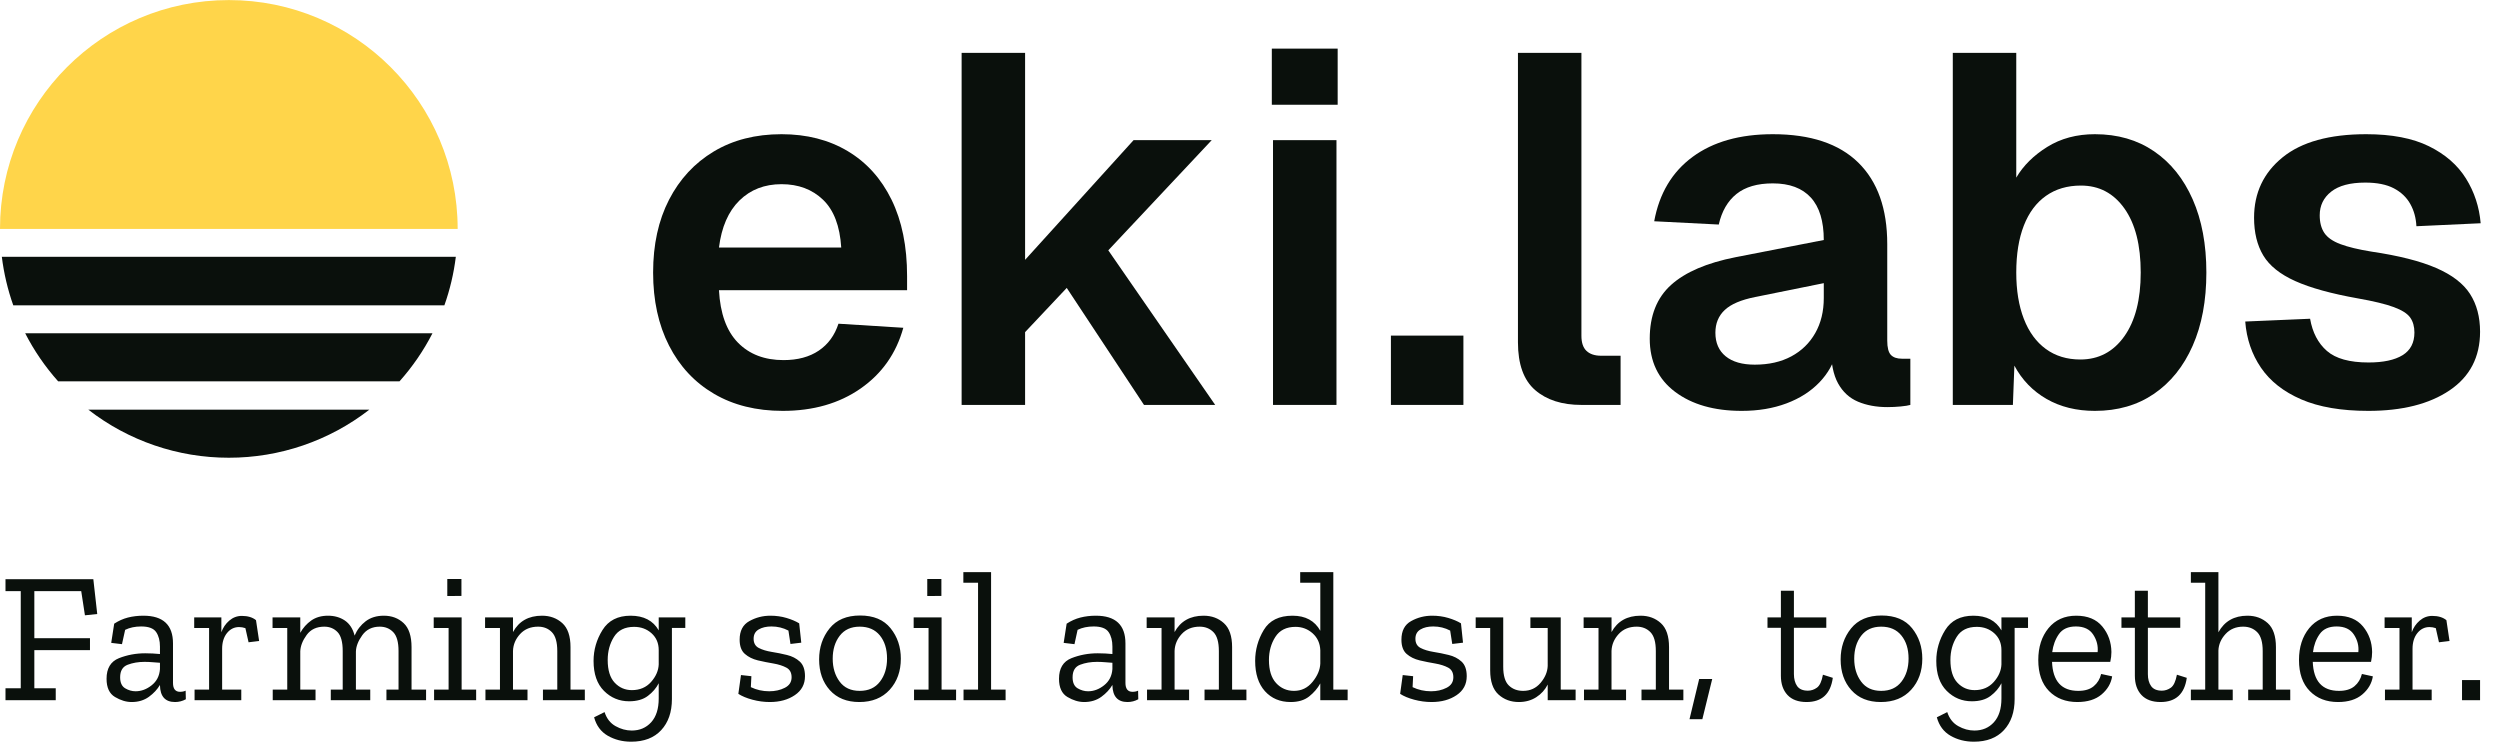
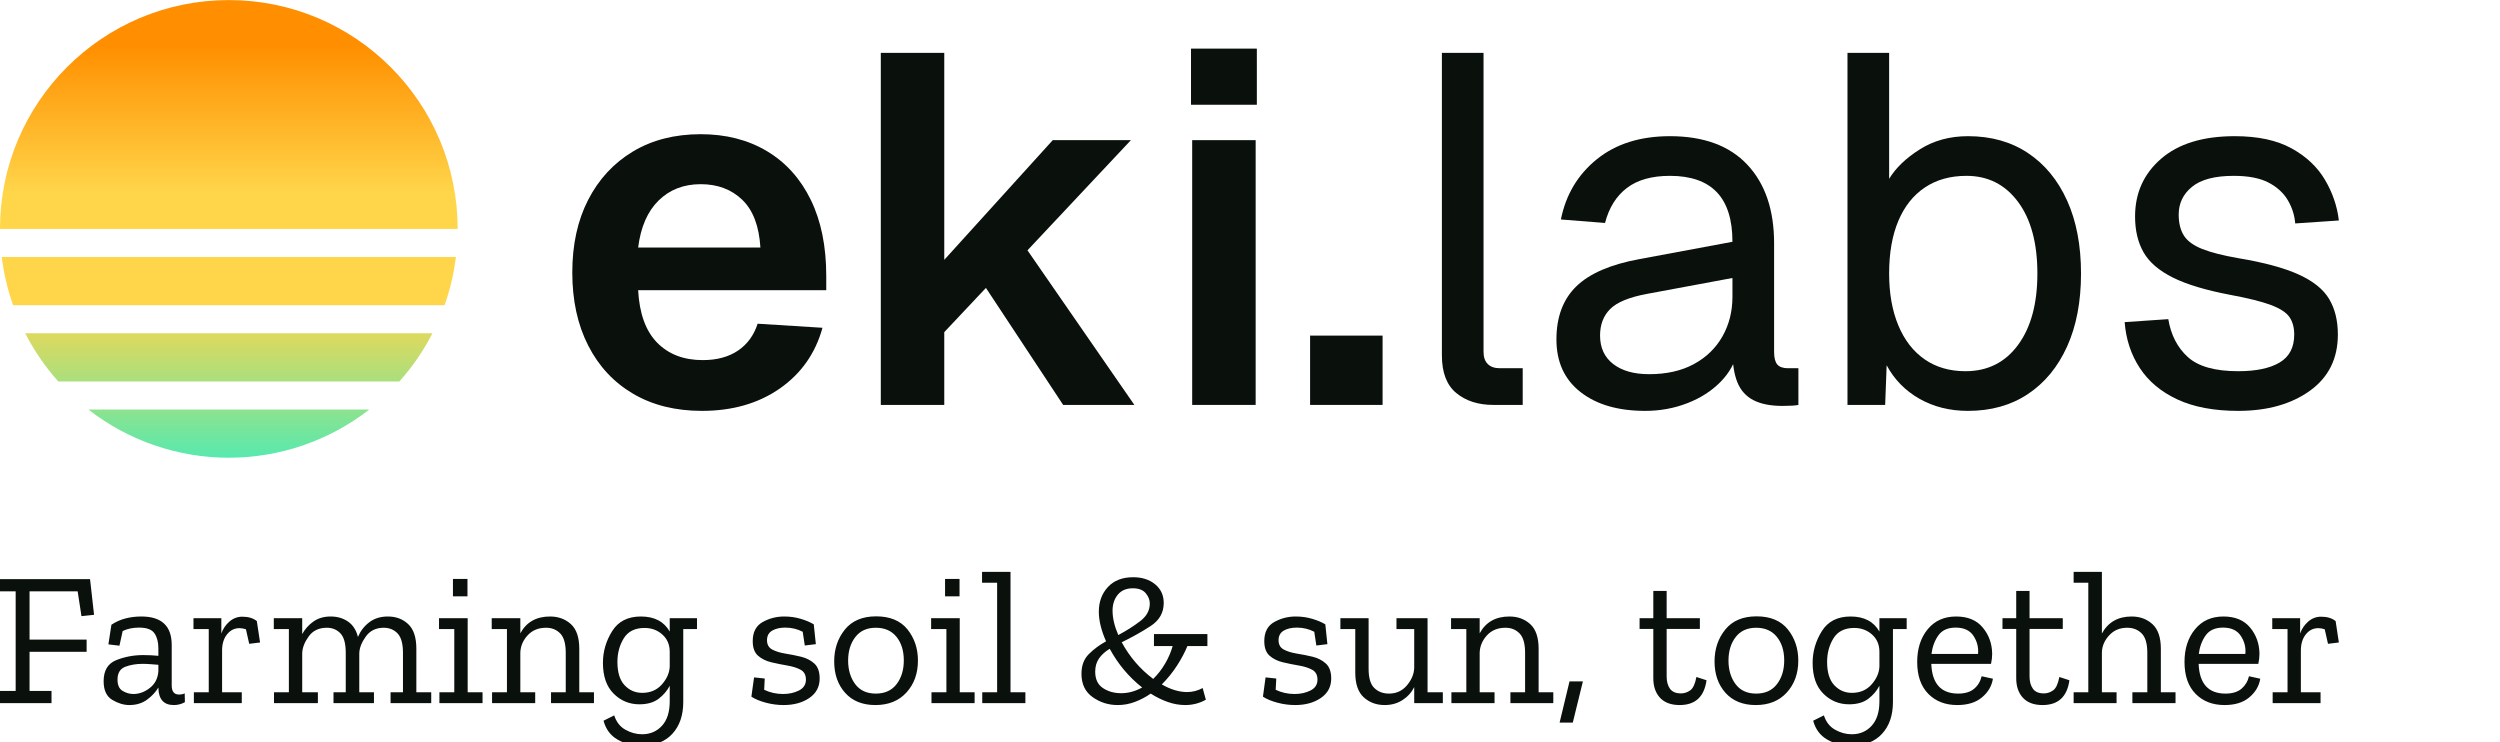
- <svg xmlns="http://www.w3.org/2000/svg" viewBox="0.0 -816.5 5042.0 1495.7" width="504.2" height="149.6">
-   <g transform="translate(0.00 -816.5) scale(9.23)">
-     <path d="M0 50A50 50 0 0 1 100 50Z" fill="#ffd54a" />
-     <path d="M0.4 56.1L99.6 56.1A50 50 0 0 1 97.1 66.7L2.9 66.7A50 50 0 0 1 0.4 56.1Z" fill="#0a100c" />
-     <path d="M5.5 72.8L94.5 72.8A50 50 0 0 1 87.3 83.3L12.7 83.3A50 50 0 0 1 5.5 72.8Z" fill="#0a100c" />
-     <path d="M19.3 89.5L80.7 89.5A50 50 0 0 1 50 100L50 100A50 50 0 0 1 19.3 89.5Z" fill="#0a100c" />
+ <svg xmlns="http://www.w3.org/2000/svg" viewBox="0 -816.5 5042 1495.7" width="504.2" height="149.6">
+   <defs>
+     <linearGradient id="eki-sun" gradientUnits="userSpaceOnUse" x1="0" y1="0" x2="0" y2="100">
+       <stop offset="0" stop-color="#FF8F00" />
+       <stop offset="0.1" stop-color="#FF8F00" />
+       <stop offset="0.42" stop-color="#FFD54A" />
+       <stop offset="0.66" stop-color="#FFD54A" />
+       <stop offset="1" stop-color="#58E9AE" />
+     </linearGradient>
+   </defs>
+   <g transform="translate(0 -816.5) scale(9.23)">
+     <path d="M0 50A50 50 0 0 1 100 50Z" fill="url(#eki-sun)" />
+     <path d="M0.38 56.14L99.62 56.14A50 50 0 0 1 97.14 66.67L2.86 66.67A50 50 0 0 1 0.38 56.14Z" fill="url(#eki-sun)" />
+     <path d="M5.51 72.81L94.49 72.81A50 50 0 0 1 87.27 83.33L12.73 83.33A50 50 0 0 1 5.51 72.81Z" fill="url(#eki-sun)" />
+     <path d="M19.31 89.47L80.69 89.47A50 50 0 0 1 50.00 100.00L50.00 100.00A50 50 0 0 1 19.31 89.47Z" fill="url(#eki-sun)" />
  </g>
-   <g transform="translate(1278.00 0) scale(1)">
-     <path d="M300.6 12Q220.8 12 162.1 -22.4Q103.4 -56.8 71.3 -119.7Q39.2 -182.6 39.2 -267Q39.2 -351.4 71.3 -413.8Q103.4 -476.2 161.5 -511.1Q219.6 -546 298.2 -546Q374.4 -546 431.6 -511.9Q488.8 -477.8 520.1 -413.8Q551.4 -349.8 551.4 -260V-231.4H172Q175.8 -160.8 210.3 -125.6Q244.8 -90.4 302.2 -90.4Q345 -90.4 373.3 -109.5Q401.6 -128.6 413 -163.8L543.8 -155.6Q522.4 -78.2 457.7 -33.1Q393 12 300.6 12ZM172 -317.4H418.6Q414.6 -382.4 381.9 -413.8Q349.2 -445.2 298.2 -445.2Q246.8 -445.2 213.3 -412.3Q179.8 -379.4 172 -317.4Z" fill="#0a100c" />
-     <path d="M661.4 0V-710H789.4V-292.6L1008.2 -534H1165.8L957.2 -311.8L1172.8 0H1029.2L873.4 -236L789.4 -146.8V0Z" fill="#0a100c" />
-     <path d="M1289.4 0V-534H1417.4V0ZM1287 -605.4V-718.6H1419.8V-605.4Z" fill="#0a100c" />
-     <path d="M1527.2 0V-139.8H1673.4V0Z" fill="#0a100c" />
-     <path d="M1911.4 0Q1852.6 0 1818 -30Q1783.4 -60 1783.4 -126.4V-710H1911.4V-139.4Q1911.4 -118.6 1921.7 -108.9Q1932 -99.2 1951.2 -99.2H1990.4V0Z" fill="#0a100c" />
-     <path d="M2234.6 12Q2151.4 12 2100.3 -26.4Q2049.2 -64.8 2049.2 -133.6Q2049.2 -203.2 2092.2 -242Q2135.2 -280.8 2222.6 -298L2400.2 -332.6Q2400.2 -389.6 2374.1 -418.2Q2348 -446.8 2297.4 -446.8Q2250.8 -446.8 2224.2 -425.5Q2197.6 -404.2 2188.4 -363.8L2058.2 -370.4Q2073.6 -454.6 2135.7 -500.3Q2197.8 -546 2297.4 -546Q2411.4 -546 2469.8 -488.7Q2528.2 -431.4 2528.2 -324.4V-129.8Q2528.2 -108.6 2535.5 -100.9Q2542.8 -93.2 2557.8 -93.2H2574.8V0Q2568.8 1.8 2555.4 3.1Q2542 4.4 2528.4 4.4Q2495.2 4.4 2469.3 -6.5Q2443.4 -17.4 2429 -43.5Q2414.6 -69.6 2414.6 -115.6L2426.2 -108Q2417.6 -72.8 2391.4 -45.5Q2365.2 -18.2 2325 -3.1Q2284.8 12 2234.6 12ZM2261 -81.2Q2303.6 -81.2 2334.7 -97.9Q2365.8 -114.6 2383 -144.9Q2400.2 -175.2 2400.2 -215.6V-245.6L2261.8 -217.6Q2219.4 -209.2 2200.5 -191.5Q2181.6 -173.8 2181.6 -145.6Q2181.6 -115 2202.3 -98.1Q2223 -81.2 2261 -81.2Z" fill="#0a100c" />
-     <path d="M2947 12Q2891.2 12 2849.4 -12.1Q2807.6 -36.2 2784.6 -79.2L2781.6 0H2660.4V-710H2788.4V-458.4Q2809.6 -494.6 2850.8 -520.3Q2892 -546 2947 -546Q3015.8 -546 3066.2 -511.6Q3116.6 -477.2 3144.2 -414.6Q3171.8 -352 3171.8 -267Q3171.8 -182 3144.2 -119.4Q3116.6 -56.8 3066.2 -22.4Q3015.8 12 2947 12ZM2917.6 -91.6Q2973 -91.6 3006.2 -138.2Q3039.4 -184.8 3039.4 -267Q3039.4 -349.8 3006.6 -396.1Q2973.8 -442.4 2918.8 -442.4Q2877.8 -442.4 2848.4 -421.7Q2819 -401 2803.7 -361.8Q2788.4 -322.6 2788.4 -267Q2788.4 -213 2803.7 -173.5Q2819 -134 2848.1 -112.8Q2877.2 -91.6 2917.6 -91.6Z" fill="#0a100c" />
-     <path d="M3498.4 12Q3416.6 12 3363.1 -11.2Q3309.6 -34.4 3281.9 -75.1Q3254.2 -115.8 3250.2 -168.2L3381 -173.8Q3388.2 -132.2 3414.9 -108.9Q3441.6 -85.6 3498.8 -85.6Q3543.6 -85.6 3567.5 -100.3Q3591.4 -115 3591.4 -146Q3591.4 -164.2 3582.9 -176.2Q3574.4 -188.2 3549.8 -197.3Q3525.2 -206.4 3477.6 -214.8Q3396.8 -229.2 3351 -249.8Q3305.2 -270.4 3286.6 -301.4Q3268 -332.4 3268 -377.6Q3268 -452.6 3325.5 -499.3Q3383 -546 3494.2 -546Q3571.4 -546 3620.7 -521.7Q3670 -497.4 3695.4 -456.6Q3720.8 -415.8 3725 -366.4L3595.4 -360.4Q3594.2 -385.4 3583 -405.4Q3571.8 -425.4 3549.8 -436.9Q3527.8 -448.4 3492.2 -448.4Q3446.8 -448.4 3423.6 -430.2Q3400.4 -412 3400.4 -382.4Q3400.4 -360.8 3409.7 -346.9Q3419 -333 3442.1 -324.3Q3465.2 -315.6 3504.8 -309.2Q3587.2 -297 3635.2 -276.2Q3683.2 -255.4 3703.5 -223.9Q3723.8 -192.4 3723.8 -147.6Q3723.8 -71 3662.5 -29.5Q3601.2 12 3498.4 12Z" fill="#0a100c" />
+   <g transform="translate(1115 0)">
+     <path d="M300.6 12Q220.8 12 162.1 -22.4Q103.4 -56.8 71.3 -119.7Q39.2 -182.6 39.2 -267Q39.2 -351.4 71.3 -413.8Q103.4 -476.2 161.5 -511.1Q219.6 -546 298.2 -546Q374.4 -546 431.6 -511.9Q488.8 -477.8 520.1 -413.8Q551.4 -349.8 551.4 -260V-231.4H172Q175.8 -160.8 210.3 -125.6Q244.8 -90.4 302.2 -90.4Q345 -90.4 373.3 -109.5Q401.6 -128.6 413 -163.8L543.8 -155.6Q522.4 -78.2 457.7 -33.1Q393 12 300.6 12ZM172 -317.4H418.6Q414.6 -382.4 381.9 -413.8Q349.2 -445.2 298.2 -445.2Q246.8 -445.2 213.3 -412.3Q179.8 -379.4 172 -317.4Z" fill="#0A100C" />
+     <path d="M661.4 0V-710H789.4V-292.6L1008.2 -534H1165.8L957.2 -311.8L1172.8 0H1029.2L873.4 -236L789.4 -146.8V0Z" fill="#0A100C" />
+     <path d="M1289.4 0V-534H1417.4V0ZM1287 -605.4V-718.6H1419.8V-605.4Z" fill="#0A100C" />
+     <path d="M1527.2 0V-139.8H1673.4V0Z" fill="#0A100C" />
+     <path d="M1897 0Q1851 0 1822 -24Q1793 -48 1793 -100V-710H1877V-107Q1877 -91 1885.5 -82.5Q1894 -74 1910 -74H1956V0Z" fill="#0A100C" />
+     <path d="M2203 12Q2121 12 2072.5 -26Q2024 -64 2024 -132Q2024 -200 2064 -239Q2104 -278 2191 -294L2379 -329Q2379 -396 2347.5 -429Q2316 -462 2253 -462Q2198 -462 2166 -437.5Q2134 -413 2122 -367L2033 -374Q2048 -449 2105.5 -495.5Q2163 -542 2253 -542Q2355 -542 2409 -484.5Q2463 -427 2463 -326V-107Q2463 -89 2469.5 -81.5Q2476 -74 2491 -74H2512V0Q2508 1 2499 1.5Q2490 2 2480 2Q2444 2 2421.5 -9.5Q2399 -21 2389 -45.5Q2379 -70 2379 -110L2389 -108Q2382 -74 2355 -46.5Q2328 -19 2288 -3.5Q2248 12 2203 12ZM2211 -62Q2264 -62 2301.5 -82.5Q2339 -103 2359 -138.5Q2379 -174 2379 -218V-256L2207 -224Q2153 -214 2132.5 -193.5Q2112 -173 2112 -140Q2112 -103 2138.5 -82.5Q2165 -62 2211 -62Z" fill="#0A100C" />
+     <path d="M2854 12Q2799 12 2756 -12.5Q2713 -37 2690 -80L2687 0H2611V-710H2695V-456Q2715 -489 2757 -515.5Q2799 -542 2854 -542Q2924 -542 2975 -508Q3026 -474 3054 -412Q3082 -350 3082 -265Q3082 -180 3054 -118Q3026 -56 2975 -22Q2924 12 2854 12ZM2849 -68Q2916 -68 2955 -121Q2994 -174 2994 -265Q2994 -357 2955 -409.5Q2916 -462 2851 -462Q2802 -462 2767 -438.5Q2732 -415 2713.5 -371Q2695 -327 2695 -265Q2695 -205 2713.5 -160.5Q2732 -116 2766.5 -92Q2801 -68 2849 -68Z" fill="#0A100C" />
+     <path d="M3399 12Q3326 12 3276.5 -11Q3227 -34 3200.5 -74.5Q3174 -115 3170 -167L3258 -173Q3266 -125 3297.5 -96.5Q3329 -68 3399 -68Q3453 -68 3482.5 -85.5Q3512 -103 3512 -142Q3512 -163 3502.5 -177Q3493 -191 3465 -201.5Q3437 -212 3383 -222Q3309 -236 3267 -257Q3225 -278 3208 -308Q3191 -338 3191 -380Q3191 -451 3243.5 -496.5Q3296 -542 3392 -542Q3462 -542 3506.5 -517.5Q3551 -493 3574 -454Q3597 -415 3602 -372L3514 -366Q3512 -391 3499 -413Q3486 -435 3460 -448.5Q3434 -462 3390 -462Q3333 -462 3306 -440Q3279 -418 3279 -384Q3279 -358 3289.5 -341.5Q3300 -325 3326.5 -314.5Q3353 -304 3399 -296Q3477 -283 3521 -263Q3565 -243 3582.5 -213.5Q3600 -184 3600 -142Q3600 -69 3543.5 -28.5Q3487 12 3399 12Z" fill="#0A100C" />
  </g>
-   <path d="M196.1 421.7 171.3 424.3 163.8 375.5H69.252V470.491H181.474V494.512H69.252V571.454H112.414V595.475H11.076V571.454H41.853V375.533H11.076V351.512H188.23ZM230.3 441.2Q243.4 432.6 258 428.8Q272.7 425.1 289.2 425.1Q348.9 425.1 348.9 481V560.57Q348.9 578.6 363.1 578.6Q369.5 578.6 374.4 576.3L374.8 593.6Q364.6 599.2 353 599.2Q323.3 599.2 322.6 565.4V564.698Q314.7 578.2 300.3 588.7Q285.8 599.2 265.5 599.2Q249 599.2 232 589.1Q214.9 579 214.9 552.3Q214.9 520.8 239.8 510.8Q264.8 500.9 292.9 500.9Q300.5 500.9 308.1 501.3Q315.8 501.6 322.6 502.4V487.381Q322.6 469.4 314.9 458.1Q307.2 446.8 284.7 446.8Q266.3 446.8 252.4 453.6L246 482.5L224.3 479.9ZM322.6 532.8V520.034Q315.5 519.7 307.6 518.9Q299.7 518.2 291.4 518.2Q272.7 518.2 257.5 524Q242.3 529.8 242.3 549.3Q242.3 565.4 252.4 571.5Q262.5 577.5 273.4 577.5Q290.7 577.5 305.9 565.4Q321.1 553.4 322.6 532.8ZM487.7 425.5Q505.8 425.5 516.3 434.1L522.6 476.1L501.3 478.7L494.9 450.2Q488.5 448 482.1 448Q467.5 448 457.7 460.2Q448 472.4 448 491.9V574.081H486.615V595.475H392.408V574.081H421.684V449.848H391.658V428.454H446.455V458.481Q451.3 444.6 462.4 435Q473.5 425.5 487.7 425.5ZM859.3 595.5H779.371V574.081H803.767V496.389Q803.8 469.4 793.1 458.3Q782.4 447.2 765.9 447.2Q743 447.2 730.6 464.5Q718.2 481.8 717.8 497.5V574.081H746.717V595.475H667.148V574.081H691.169V496.389Q691.2 469 680.7 458.1Q670.2 447.2 654 447.2Q630.7 447.2 618.5 463.9Q606.3 480.6 605.6 496.8V574.081H636.371V595.475H550.046V574.081H579.321V449.848H549.67V428.454H605.594V459.607Q613.9 444.6 627.7 434.8Q641.6 425.1 661.5 425.1Q681 425.1 695.5 434.8Q709.9 444.6 715.2 465.2Q722.7 447.6 737.5 436.3Q752.3 425.1 774.1 425.1Q798.1 425.1 814.1 440.1Q830 455.1 830 488.5V574.081H859.315ZM902.1 385.3V351.137H930.627V385.292ZM960.3 595.5H875.454V574.081H904.73V449.848H874.704V428.454H931.003V574.081H960.278ZM1179.5 595.5H1095.021V574.081H1123.921V496.389Q1123.9 469.4 1113 458.3Q1102.2 447.2 1085.3 447.2Q1062.7 447.2 1049 462Q1035.3 476.9 1034.6 496V574.081H1063.868V595.475H979.045V574.081H1008.32V449.848H978.294V428.454H1034.593V458.105Q1052.6 425.1 1093.1 425.1Q1117.5 425.1 1134.1 440.1Q1150.6 455.1 1150.6 488.5V574.081H1179.469ZM1382.1 449.8H1355.122V593.223Q1355.1 632.6 1333.5 655.9Q1312 679.2 1272.9 679.2Q1246.7 679.2 1225.8 667.2Q1205 655.2 1198.2 630L1219.3 619.5Q1225.6 639 1241.4 647.8Q1257.2 656.7 1274.1 656.7Q1298.1 656.7 1313.3 640Q1328.5 623.2 1328.5 592.1V561.32Q1321 576 1306.7 586.8Q1292.4 597.7 1268.8 597.7Q1239.1 597.7 1218.1 576.7Q1197.1 555.7 1197.1 516.3Q1197.1 482.9 1215.1 454Q1233.1 425.1 1271.8 425.1Q1311.6 425.1 1328.5 454.7V428.454H1382.146ZM1328.5 523.4V494.512Q1328.5 473.5 1314 460.5Q1299.6 447.6 1278.9 447.6Q1250.8 447.6 1238.2 467.9Q1225.6 488.1 1225.6 514.4Q1225.6 545.2 1239.7 560.2Q1253.8 575.2 1274.4 575.2Q1298.4 575.2 1313.1 558.7Q1327.7 542.2 1328.5 523.4ZM1623.5 547.1Q1623.5 571.5 1603 585.3Q1582.6 599.2 1552.5 599.2Q1534.9 599.2 1517.5 594.5Q1500 589.8 1489.1 582.7L1494.4 544.8L1515.4 547.1L1514.3 569.2Q1531.5 577.5 1551.4 577.5Q1569.1 577.5 1582.8 570.5Q1596.5 563.6 1596.5 549.3Q1596.5 535.4 1585.9 529.8Q1575.4 524.2 1559.9 521.5Q1544.3 518.9 1528.5 515.2Q1512.8 511.4 1502.3 502.2Q1491.7 493 1491.7 473.5Q1491.7 446.8 1511.3 436Q1530.8 425.1 1553.7 425.1Q1570.9 425.1 1586.1 429.6Q1601.3 434.1 1611.8 440.5L1616 479.5L1594.2 482.1L1590.1 455.1Q1574.3 446.8 1555.9 446.8Q1540.2 446.8 1530 452.9Q1519.9 458.9 1519.9 471.6Q1519.9 484.8 1530.4 490.2Q1540.9 495.6 1556.3 498.1Q1571.7 500.5 1587.1 504.3Q1602.5 508 1613 517.6Q1623.5 527.2 1623.5 547.1ZM1816.8 511.8Q1816.8 549.7 1794.3 574.5Q1771.7 599.2 1733.1 599.2Q1695.2 599.2 1673.6 575.2Q1652 551.2 1652 513.3Q1652 476.9 1673 450.8Q1694 424.7 1734.6 424.7Q1775.5 424.7 1796.1 450.4Q1816.8 476.1 1816.8 511.8ZM1789 511.4Q1789 482.9 1774.6 465Q1760.1 447.2 1733.8 447.2Q1707.6 447.2 1693.5 465.6Q1679.4 484 1679.4 511.8Q1679.4 539.2 1693.3 557.9Q1707.2 576.7 1733.8 576.7Q1760.5 576.7 1774.7 558.1Q1789 539.6 1789 511.4ZM1870.1 385.3V351.137H1898.596V385.292ZM1928.2 595.5H1843.423V574.081H1872.698V449.848H1842.672V428.454H1898.971V574.081H1928.247ZM2028.1 595.5H1943.26V574.081H1972.535V358.644H1942.884V337.25H1998.808V574.081H2028.084ZM2151.2 441.2Q2164.3 432.6 2179 428.8Q2193.6 425.1 2210.1 425.1Q2269.8 425.1 2269.8 481V560.57Q2269.8 578.6 2284.1 578.6Q2290.4 578.6 2295.3 576.3L2295.7 593.6Q2285.6 599.2 2273.9 599.2Q2244.3 599.2 2243.5 565.4V564.698Q2235.6 578.2 2221.2 588.7Q2206.7 599.2 2186.5 599.2Q2170 599.2 2152.9 589.1Q2135.8 579 2135.8 552.3Q2135.8 520.8 2160.8 510.8Q2185.7 500.9 2213.9 500.9Q2221.4 500.9 2229.1 501.3Q2236.8 501.6 2243.5 502.4V487.381Q2243.5 469.4 2235.8 458.1Q2228.1 446.8 2205.6 446.8Q2187.2 446.8 2173.3 453.6L2167 482.5L2145.2 479.9ZM2243.5 532.8V520.034Q2236.4 519.7 2228.5 518.9Q2220.6 518.2 2212.4 518.2Q2193.6 518.2 2178.4 524Q2163.2 529.8 2163.2 549.3Q2163.2 565.4 2173.3 571.5Q2183.5 577.5 2194.4 577.5Q2211.6 577.5 2226.8 565.4Q2242 553.4 2243.5 532.8ZM2513.8 595.5H2429.308V574.081H2458.208V496.389Q2458.2 469.4 2447.3 458.3Q2436.4 447.2 2419.5 447.2Q2397 447.2 2383.3 462Q2369.6 476.9 2368.9 496V574.081H2398.156V595.475H2313.332V574.081H2342.608V449.848H2312.582V428.454H2368.881V458.105Q2386.9 425.1 2427.4 425.1Q2451.8 425.1 2468.3 440.1Q2484.9 455.1 2484.9 488.5V574.081H2513.757ZM2717.9 595.5H2662.762V561.696Q2654.5 576.7 2640.2 588Q2626 599.2 2603.1 599.2Q2570.8 599.2 2551.1 577.3Q2531.4 555.3 2531.4 516.3Q2531.4 482.9 2548.7 454Q2565.9 425.1 2606.8 425.1Q2645.9 425.1 2662.8 455.5V358.644H2622.226V337.25H2689.035V574.081H2717.935ZM2662.8 521.5V494.887Q2662 473.9 2647.4 460.7Q2632.7 447.6 2612.8 447.6Q2585.1 447.6 2572.1 467.9Q2559.2 488.1 2559.2 514.4Q2559.2 545.2 2573.6 560.9Q2588.1 576.7 2609.8 576.7Q2632.4 576.7 2647.2 558.5Q2662 540.3 2662.8 521.5ZM2958.1 547.1Q2958.1 571.5 2937.7 585.3Q2917.2 599.2 2887.2 599.2Q2869.6 599.2 2852.1 594.5Q2834.7 589.8 2823.8 582.7L2829 544.8L2850 547.1L2848.9 569.2Q2866.2 577.5 2886.1 577.5Q2903.7 577.5 2917.4 570.5Q2931.1 563.6 2931.1 549.3Q2931.1 535.4 2920.6 529.8Q2910.1 524.2 2894.5 521.5Q2879 518.9 2863.2 515.2Q2847.4 511.4 2836.9 502.2Q2826.4 493 2826.4 473.5Q2826.4 446.8 2845.9 436Q2865.4 425.1 2888.3 425.1Q2905.6 425.1 2920.8 429.6Q2936 434.1 2946.5 440.5L2950.6 479.5L2928.9 482.1L2924.7 455.1Q2909 446.8 2890.6 446.8Q2874.8 446.8 2864.7 452.9Q2854.6 458.9 2854.6 471.6Q2854.6 484.8 2865.1 490.2Q2875.6 495.6 2891 498.1Q2906.3 500.5 2921.7 504.3Q2937.1 508 2947.6 517.6Q2958.1 527.2 2958.1 547.1ZM3177.7 595.5H3121.411V563.948Q3113.5 579.7 3098.3 589.5Q3083.1 599.2 3063.2 599.2Q3038.8 599.2 3022.1 584Q3005.4 568.8 3005.4 535.4V449.848H2976.16V428.454H3031.708V527.916Q3031.7 554.9 3043 565.8Q3054.2 576.7 3071.9 576.7Q3093.3 576.7 3107 560.6Q3120.7 544.4 3121.4 526.4V449.848H3086.506V428.454H3147.684V574.081H3177.71ZM3395 595.5H3310.576V574.081H3339.476V496.389Q3339.5 469.4 3328.6 458.3Q3317.7 447.2 3300.8 447.2Q3278.3 447.2 3264.6 462Q3250.9 476.9 3250.1 496V574.081H3279.424V595.475H3194.6V574.081H3223.876V449.848H3193.85V428.454H3250.149V458.105Q3268.2 425.1 3308.7 425.1Q3333.1 425.1 3349.6 440.1Q3366.1 455.1 3366.1 488.5V574.081H3395.025ZM3407.4 633.8 3426.9 552.7H3453.201L3433.3 633.8ZM3696.4 550.4Q3689.7 599.2 3643.5 599.2Q3618.3 599.2 3605 585Q3591.7 570.7 3591.7 546.3V449.473H3564.673V428.454H3591.696V374.783H3617.969V428.454H3683.276V449.473H3617.969V542.929Q3618 557.9 3624.5 567.1Q3631.1 576.3 3646.1 576.3Q3655.9 576.3 3664.3 570.3Q3672.8 564.3 3676.5 544.1ZM3876.9 511.8Q3876.9 549.7 3854.4 574.5Q3831.9 599.2 3793.2 599.2Q3755.3 599.2 3733.8 575.2Q3712.2 551.2 3712.2 513.3Q3712.2 476.9 3733.2 450.8Q3754.2 424.7 3794.7 424.7Q3835.7 424.7 3856.3 450.4Q3876.9 476.1 3876.9 511.8ZM3849.2 511.4Q3849.2 482.9 3834.7 465Q3820.3 447.2 3794 447.2Q3767.7 447.2 3753.6 465.6Q3739.6 484 3739.6 511.8Q3739.6 539.2 3753.5 557.9Q3767.3 576.7 3794 576.7Q3820.6 576.7 3834.9 558.1Q3849.2 539.6 3849.2 511.4ZM4090.1 449.8H4063.107V593.223Q4063.1 632.6 4041.5 655.9Q4019.9 679.2 3980.9 679.2Q3954.6 679.2 3933.8 667.2Q3913 655.2 3906.2 630L3927.2 619.5Q3933.6 639 3949.4 647.8Q3965.1 656.7 3982 656.7Q4006.1 656.7 4021.3 640Q4036.5 623.2 4036.5 592.1V561.32Q4029 576 4014.7 586.8Q4000.4 597.7 3976.8 597.7Q3947.1 597.7 3926.1 576.7Q3905.1 555.7 3905.1 516.3Q3905.1 482.9 3923.1 454Q3941.1 425.1 3979.8 425.1Q4019.6 425.1 4036.5 454.7V428.454H4090.131ZM4036.5 523.4V494.512Q4036.5 473.5 4022 460.5Q4007.6 447.6 3986.9 447.6Q3958.8 447.6 3946.2 467.9Q3933.6 488.1 3933.6 514.4Q3933.6 545.2 3947.7 560.2Q3961.8 575.2 3982.4 575.2Q4006.4 575.2 4021.1 558.7Q4035.7 542.2 4036.5 523.4ZM4259.8 547.4Q4256.4 568.8 4238.4 584Q4220.4 599.2 4189.6 599.2Q4154.3 599.2 4132.5 577.1Q4110.8 554.9 4110.8 514.4Q4110.8 475.4 4131.4 450.2Q4152.1 425.1 4187.3 425.1Q4221.9 425.1 4239.9 446.8Q4257.9 468.6 4258.3 498.3Q4258.3 508 4256 518.2H4138.548Q4140.8 576.7 4191.5 576.7Q4211.4 576.7 4222.6 567.3Q4233.9 557.9 4237.6 542.6ZM4230.5 498.6Q4232.4 479.9 4221.7 463.4Q4211 446.8 4186.6 446.8Q4163.3 446.8 4152.4 462.2Q4141.6 477.6 4138.9 498.6ZM4410.3 550.4Q4403.5 599.2 4357.4 599.2Q4332.2 599.2 4318.9 585Q4305.6 570.7 4305.6 546.3V449.473H4278.545V428.454H4305.568V374.783H4331.841V428.454H4397.148V449.473H4331.841V542.929Q4331.8 557.9 4338.4 567.1Q4345 576.3 4360 576.3Q4369.7 576.3 4378.2 570.3Q4386.6 564.3 4390.4 544.1ZM4619 595.5H4534.142V574.081H4563.418V496.389Q4563.4 469.4 4552.3 458.3Q4541.3 447.2 4524 447.2Q4502.2 447.2 4488.5 462Q4474.8 476.9 4474.1 495.3V574.081H4502.99V595.475H4418.542V574.081H4447.442V358.644H4418.542V337.25H4474.09V458.481Q4492.5 425.1 4532.6 425.1Q4557 425.1 4573.6 440.1Q4590.1 455.1 4590.1 488.5V574.081H4618.966ZM4785.6 547.4Q4782.2 568.8 4764.2 584Q4746.2 599.2 4715.4 599.2Q4680.1 599.2 4658.4 577.1Q4636.6 554.9 4636.6 514.4Q4636.6 475.4 4657.2 450.2Q4677.9 425.1 4713.2 425.1Q4747.7 425.1 4765.7 446.8Q4783.7 468.6 4784.1 498.3Q4784.1 508 4781.9 518.2H4664.381Q4666.6 576.7 4717.3 576.7Q4737.2 576.7 4748.5 567.3Q4759.7 557.9 4763.5 542.6ZM4756.3 498.6Q4758.2 479.9 4747.5 463.4Q4736.8 446.8 4712.4 446.8Q4689.2 446.8 4678.3 462.2Q4667.4 477.6 4664.8 498.6ZM4905.3 425.5Q4923.4 425.5 4933.9 434.1L4940.2 476.1L4918.9 478.7L4912.5 450.2Q4906.1 448 4899.7 448Q4885.1 448 4875.3 460.2Q4865.6 472.4 4865.6 491.9V574.081H4904.215V595.475H4810.008V574.081H4839.283V449.848H4809.257V428.454H4864.055V458.481Q4868.9 444.6 4880 435Q4891.1 425.5 4905.3 425.5ZM4965.4 595.5V554.94H5001.8V595.475Z" fill="#0a100c" />
+   <g transform="translate(0.00 336.70) scale(1) translate(-0.00 -336.70)">
+     <path d="M189.7 423.3 164.3 426 156.6 376H59.6V473.3H174.7V497.9H59.6V576.8H103.9V601.4H0V576.8H31.6V376H0V351.3H181.6ZM224.7 443.3Q238.2 434.4 253.2 430.6Q268.2 426.7 285.1 426.7Q346.3 426.7 346.3 484.1V565.7Q346.3 584.1 361 584.1Q367.5 584.1 372.5 581.8L372.9 599.5Q362.5 605.3 350.6 605.3Q320.2 605.3 319.4 570.7V569.9Q311.3 583.7 296.5 594.5Q281.7 605.3 260.9 605.3Q244 605.3 226.5 594.9Q209 584.5 209 557.2Q209 524.9 234.5 514.7Q260.1 504.5 289 504.5Q296.7 504.5 304.6 504.9Q312.5 505.2 319.4 506V490.6Q319.4 472.2 311.5 460.6Q303.6 449.1 280.5 449.1Q261.7 449.1 247.4 456L240.9 485.6L218.6 482.9ZM319.4 537.2V524.1Q312.1 523.7 304 522.9Q295.9 522.2 287.5 522.2Q268.2 522.2 252.6 528.1Q237 534.1 237 554.1Q237 570.7 247.4 576.8Q257.8 583 269 583Q286.7 583 302.3 570.7Q317.9 558.4 319.4 537.2ZM488.7 427.1Q507.2 427.1 518 436L524.5 479.1L502.6 481.8L496 452.5Q489.5 450.2 482.9 450.2Q467.9 450.2 457.9 462.7Q447.9 475.2 447.9 495.2V579.5H487.6V601.4H391V579.5H421V452.1H390.2V430.2H446.4V461Q451.4 446.8 462.7 436.9Q474.1 427.1 488.7 427.1ZM869.7 601.4H787.7V579.5H812.7V499.9Q812.7 472.2 801.8 460.8Q790.8 449.4 773.9 449.4Q750.4 449.4 737.7 467.2Q725 484.9 724.6 501V579.5H754.2V601.4H672.6V579.5H697.3V499.9Q697.3 471.8 686.5 460.6Q675.7 449.4 659.2 449.4Q635.3 449.4 622.8 466.6Q610.3 483.7 609.5 500.2V579.5H641.1V601.4H552.6V579.5H582.6V452.1H552.2V430.2H609.5V462.1Q618 446.8 632.2 436.8Q646.5 426.7 666.9 426.7Q686.9 426.7 701.7 436.8Q716.5 446.8 721.9 467.9Q729.6 449.8 744.8 438.3Q760 426.7 782.3 426.7Q806.9 426.7 823.3 442.1Q839.7 457.5 839.7 491.8V579.5H869.7ZM913.5 386V350.9H942.8V386ZM973.2 601.4H886.2V579.5H916.2V452.1H885.4V430.2H943.2V579.5H973.2ZM1197.9 601.4H1111.3V579.5H1141V499.9Q1141 472.2 1129.8 460.8Q1118.6 449.4 1101.3 449.4Q1078.2 449.4 1064.2 464.6Q1050.1 479.8 1049.4 499.5V579.5H1079.4V601.4H992.4V579.5H1022.4V452.1H991.7V430.2H1049.4V460.6Q1067.8 426.7 1109.4 426.7Q1134.4 426.7 1151.4 442.1Q1168.3 457.5 1168.3 491.8V579.5H1197.9ZM1405.7 452.1H1378V599.1Q1378 639.5 1355.9 663.4Q1333.8 687.3 1293.7 687.3Q1266.8 687.3 1245.4 674.9Q1224.1 662.6 1217.2 636.9L1238.7 626.1Q1245.2 646.1 1261.4 655.1Q1277.6 664.2 1294.9 664.2Q1319.5 664.2 1335.1 647Q1350.7 629.9 1350.7 598V566.4Q1343 581.4 1328.4 592.6Q1313.7 603.8 1289.5 603.8Q1259.1 603.8 1237.5 582.2Q1216 560.7 1216 520.3Q1216 486 1234.5 456.4Q1252.9 426.7 1292.6 426.7Q1333.4 426.7 1350.7 457.1V430.2H1405.7ZM1350.7 527.6V497.9Q1350.7 476.4 1335.9 463.1Q1321.1 449.8 1299.9 449.8Q1271 449.8 1258.1 470.6Q1245.2 491.4 1245.2 518.3Q1245.2 549.9 1259.7 565.3Q1274.1 580.7 1295.3 580.7Q1319.9 580.7 1334.9 563.7Q1349.9 546.8 1350.7 527.6ZM1653.1 551.8Q1653.1 576.8 1632.2 591.1Q1611.2 605.3 1580.4 605.3Q1562.3 605.3 1544.4 600.5Q1526.5 595.7 1515.4 588.4L1520.8 549.5L1542.3 551.8L1541.2 574.5Q1558.9 583 1579.3 583Q1597.3 583 1611.4 575.9Q1625.4 568.7 1625.4 554.1Q1625.4 539.9 1614.7 534.1Q1603.9 528.3 1587.9 525.6Q1571.9 522.9 1555.8 519.1Q1539.6 515.3 1528.8 505.8Q1518.1 496.4 1518.1 476.4Q1518.1 449.1 1538.1 437.9Q1558.1 426.7 1581.6 426.7Q1599.3 426.7 1614.9 431.4Q1630.4 436 1641.2 442.5L1645.4 482.5L1623.1 485.2L1618.9 457.5Q1602.7 449.1 1583.9 449.1Q1567.7 449.1 1557.3 455.2Q1546.9 461.4 1546.9 474.5Q1546.9 487.9 1557.7 493.5Q1568.5 499.1 1584.3 501.6Q1600 504.1 1615.8 507.9Q1631.6 511.8 1642.4 521.6Q1653.1 531.4 1653.1 551.8ZM1851.3 515.6Q1851.3 554.5 1828.2 579.9Q1805.1 605.3 1765.5 605.3Q1726.6 605.3 1704.5 580.7Q1682.4 556 1682.4 517.2Q1682.4 479.8 1703.9 453.1Q1725.5 426.4 1767 426.4Q1809 426.4 1830.2 452.7Q1851.3 479.1 1851.3 515.6ZM1822.8 515.3Q1822.8 486 1808 467.7Q1793.2 449.4 1766.3 449.4Q1739.3 449.4 1724.9 468.3Q1710.5 487.2 1710.5 515.6Q1710.5 543.7 1724.7 563Q1739 582.2 1766.3 582.2Q1793.6 582.2 1808.2 563.2Q1822.8 544.1 1822.8 515.3ZM1906 386V350.9H1935.2V386ZM1965.6 601.4H1878.6V579.5H1908.7V452.1H1877.9V430.2H1935.6V579.5H1965.6ZM2068 601.4H1981V579.5H2011V358.6H1980.6V336.7H2038V579.5H2068ZM2327.3 462.1H2435.1V486.4H2394.7Q2387.4 504.5 2374.1 525.3Q2360.8 546 2343.1 563.7Q2370 579.1 2394.3 579.1Q2410.4 579.1 2425.5 571L2432 594.5Q2412.8 605.3 2390.4 605.3Q2372.7 605.3 2355.2 599.1Q2337.7 593 2320.8 582.2Q2305.8 592.6 2289 598.9Q2272.3 605.3 2254.2 605.3Q2226.1 605.3 2203.6 589.3Q2181.1 573.4 2181.1 542.2Q2181.1 517.2 2196.1 502.4Q2211.1 487.5 2230.7 476.8Q2216.1 443.7 2216.1 417.1Q2216.1 387.1 2234.4 367.3Q2252.7 347.5 2285.4 347.5Q2312.3 347.5 2329.6 361.7Q2347 376 2347 399.4Q2347 428.7 2320.8 445.8Q2294.6 462.9 2262.3 478.7Q2286.2 522.9 2325.8 552.6Q2339.6 539.1 2349.6 522Q2359.7 504.9 2365 486.4H2327.3ZM2318.9 400.6Q2318.9 389.4 2310.6 379.6Q2302.3 369.8 2284.6 369.8Q2265 369.8 2254.4 382.7Q2243.8 395.6 2243.8 414.8Q2243.8 437.5 2255.4 464.1Q2280 451 2299.4 436.2Q2318.9 421.4 2318.9 400.6ZM2238.1 491.8Q2224.6 499.9 2216.7 511Q2208.8 522.2 2208.8 538Q2208.8 560.7 2224.4 571Q2240 581.4 2261.1 581.4Q2282.7 581.4 2303.5 569.9Q2263.1 538 2238.1 491.8ZM2684.8 551.8Q2684.8 576.8 2663.8 591.1Q2642.9 605.3 2612.1 605.3Q2594 605.3 2576.1 600.5Q2558.2 595.7 2547.1 588.4L2552.4 549.5L2574 551.8L2572.8 574.5Q2590.5 583 2610.9 583Q2629 583 2643.1 575.9Q2657.1 568.7 2657.1 554.1Q2657.1 539.9 2646.3 534.1Q2635.6 528.3 2619.6 525.6Q2603.6 522.9 2587.5 519.1Q2571.3 515.3 2560.5 505.8Q2549.8 496.4 2549.8 476.4Q2549.8 449.1 2569.8 437.9Q2589.8 426.7 2613.2 426.7Q2630.9 426.7 2646.5 431.4Q2662.1 436 2672.9 442.5L2677.1 482.5L2654.8 485.2L2650.6 457.5Q2634.4 449.1 2615.6 449.1Q2599.4 449.1 2589 455.2Q2578.6 461.4 2578.6 474.5Q2578.6 487.9 2589.4 493.5Q2600.2 499.1 2615.9 501.6Q2631.7 504.1 2647.5 507.9Q2663.3 511.8 2674 521.6Q2684.8 531.4 2684.8 551.8ZM2909.9 601.4H2852.2V569.1Q2844.1 585.3 2828.5 595.3Q2813 605.3 2792.6 605.3Q2767.6 605.3 2750.4 589.7Q2733.3 574.1 2733.3 539.9V452.1H2703.3V430.2H2760.2V532.2Q2760.2 559.9 2771.8 571Q2783.3 582.2 2801.4 582.2Q2823.4 582.2 2837.4 565.7Q2851.4 549.1 2852.2 530.6V452.1H2816.4V430.2H2879.1V579.5H2909.9ZM3132.7 601.4H3046.2V579.5H3075.8V499.9Q3075.8 472.2 3064.6 460.8Q3053.5 449.4 3036.2 449.4Q3013.1 449.4 2999 464.6Q2985 479.8 2984.2 499.5V579.5H3014.2V601.4H2927.2V579.5H2957.3V452.1H2926.5V430.2H2984.2V460.6Q3002.7 426.7 3044.2 426.7Q3069.2 426.7 3086.2 442.1Q3103.1 457.5 3103.1 491.8V579.5H3132.7ZM3145.4 640.7 3165.4 557.6H3192.4L3172 640.7ZM3441.7 555.3Q3434.8 605.3 3387.5 605.3Q3361.7 605.3 3348 590.7Q3334.4 576.1 3334.4 551V451.8H3306.7V430.2H3334.4V375.2H3361.3V430.2H3428.3V451.8H3361.3V547.6Q3361.3 563 3368 572.4Q3374.8 581.8 3390.2 581.8Q3400.2 581.8 3408.8 575.7Q3417.5 569.5 3421.3 548.7ZM3626.8 515.6Q3626.8 554.5 3603.7 579.9Q3580.7 605.3 3541 605.3Q3502.2 605.3 3480 580.7Q3457.9 556 3457.9 517.2Q3457.9 479.8 3479.5 453.1Q3501 426.4 3542.6 426.4Q3584.5 426.4 3605.7 452.7Q3626.8 479.1 3626.8 515.6ZM3598.4 515.3Q3598.4 486 3583.5 467.7Q3568.7 449.4 3541.8 449.4Q3514.9 449.4 3500.4 468.3Q3486 487.2 3486 515.6Q3486 543.7 3500.2 563Q3514.5 582.2 3541.8 582.2Q3569.1 582.2 3583.7 563.2Q3598.4 544.1 3598.4 515.3ZM3845.4 452.1H3817.7V599.1Q3817.7 639.5 3795.6 663.4Q3773.4 687.3 3733.4 687.3Q3706.5 687.3 3685.1 674.9Q3663.8 662.6 3656.8 636.9L3678.4 626.1Q3684.9 646.1 3701.1 655.1Q3717.3 664.2 3734.6 664.2Q3759.2 664.2 3774.8 647Q3790.4 629.9 3790.4 598V566.4Q3782.7 581.4 3768.1 592.6Q3753.4 603.8 3729.2 603.8Q3698.8 603.8 3677.2 582.2Q3655.7 560.7 3655.7 520.3Q3655.7 486 3674.2 456.4Q3692.6 426.7 3732.3 426.7Q3773.1 426.7 3790.4 457.1V430.2H3845.4ZM3790.4 527.6V497.9Q3790.4 476.4 3775.6 463.1Q3760.7 449.8 3739.6 449.8Q3710.7 449.8 3697.8 470.6Q3684.9 491.4 3684.9 518.3Q3684.9 549.9 3699.4 565.3Q3713.8 580.7 3735 580.7Q3759.6 580.7 3774.6 563.7Q3789.6 546.8 3790.4 527.6ZM4019.3 552.2Q4015.9 574.1 3997.4 589.7Q3978.9 605.3 3947.4 605.3Q3911.2 605.3 3888.9 582.6Q3866.6 559.9 3866.6 518.3Q3866.6 478.3 3887.7 452.5Q3908.9 426.7 3945.1 426.7Q3980.5 426.7 3998.9 449.1Q4017.4 471.4 4017.8 501.8Q4017.8 511.8 4015.5 522.2H3895Q3897.4 582.2 3949.3 582.2Q3969.7 582.2 3981.2 572.6Q3992.8 563 3996.6 547.2ZM3989.3 502.2Q3991.2 482.9 3980.3 466Q3969.3 449.1 3944.3 449.1Q3920.4 449.1 3909.3 464.8Q3898.1 480.6 3895.4 502.2ZM4173.6 555.3Q4166.7 605.3 4119.4 605.3Q4093.6 605.3 4079.9 590.7Q4066.3 576.1 4066.3 551V451.8H4038.6V430.2H4066.3V375.2H4093.2V430.2H4160.2V451.8H4093.2V547.6Q4093.2 563 4100 572.4Q4106.7 581.8 4122.1 581.8Q4132.1 581.8 4140.7 575.7Q4149.4 569.5 4153.3 548.7ZM4387.6 601.4H4300.6V579.5H4330.7V499.9Q4330.7 472.2 4319.3 460.8Q4307.9 449.4 4290.2 449.4Q4267.9 449.4 4253.9 464.6Q4239.8 479.8 4239.1 498.7V579.5H4268.7V601.4H4182.1V579.5H4211.7V358.6H4182.1V336.7H4239.1V461Q4257.9 426.7 4299.1 426.7Q4324.1 426.7 4341 442.1Q4358 457.5 4358 491.8V579.5H4387.6ZM4558.5 552.2Q4555 574.1 4536.5 589.7Q4518.1 605.3 4486.5 605.3Q4450.3 605.3 4428 582.6Q4405.7 559.9 4405.7 518.3Q4405.7 478.3 4426.9 452.5Q4448 426.7 4484.2 426.7Q4519.6 426.7 4538.1 449.1Q4556.5 471.4 4556.9 501.8Q4556.9 511.8 4554.6 522.2H4434.2Q4436.5 582.2 4488.4 582.2Q4508.8 582.2 4520.4 572.6Q4531.9 563 4535.8 547.2ZM4528.4 502.2Q4530.4 482.9 4519.4 466Q4508.4 449.1 4483.4 449.1Q4459.6 449.1 4448.4 464.8Q4437.2 480.6 4434.5 502.2ZM4681.2 427.1Q4699.7 427.1 4710.5 436L4717 479.1L4695.1 481.8L4688.5 452.5Q4682 450.2 4675.4 450.2Q4660.4 450.2 4650.4 462.7Q4640.4 475.2 4640.4 495.2V579.5H4680.1V601.4H4583.5V579.5H4613.5V452.1H4582.7V430.2H4638.9V461Q4643.9 446.8 4655.2 436.9Q4666.6 427.1 4681.2 427.1Z" fill="#0A100C" />
+   </g>
</svg>
